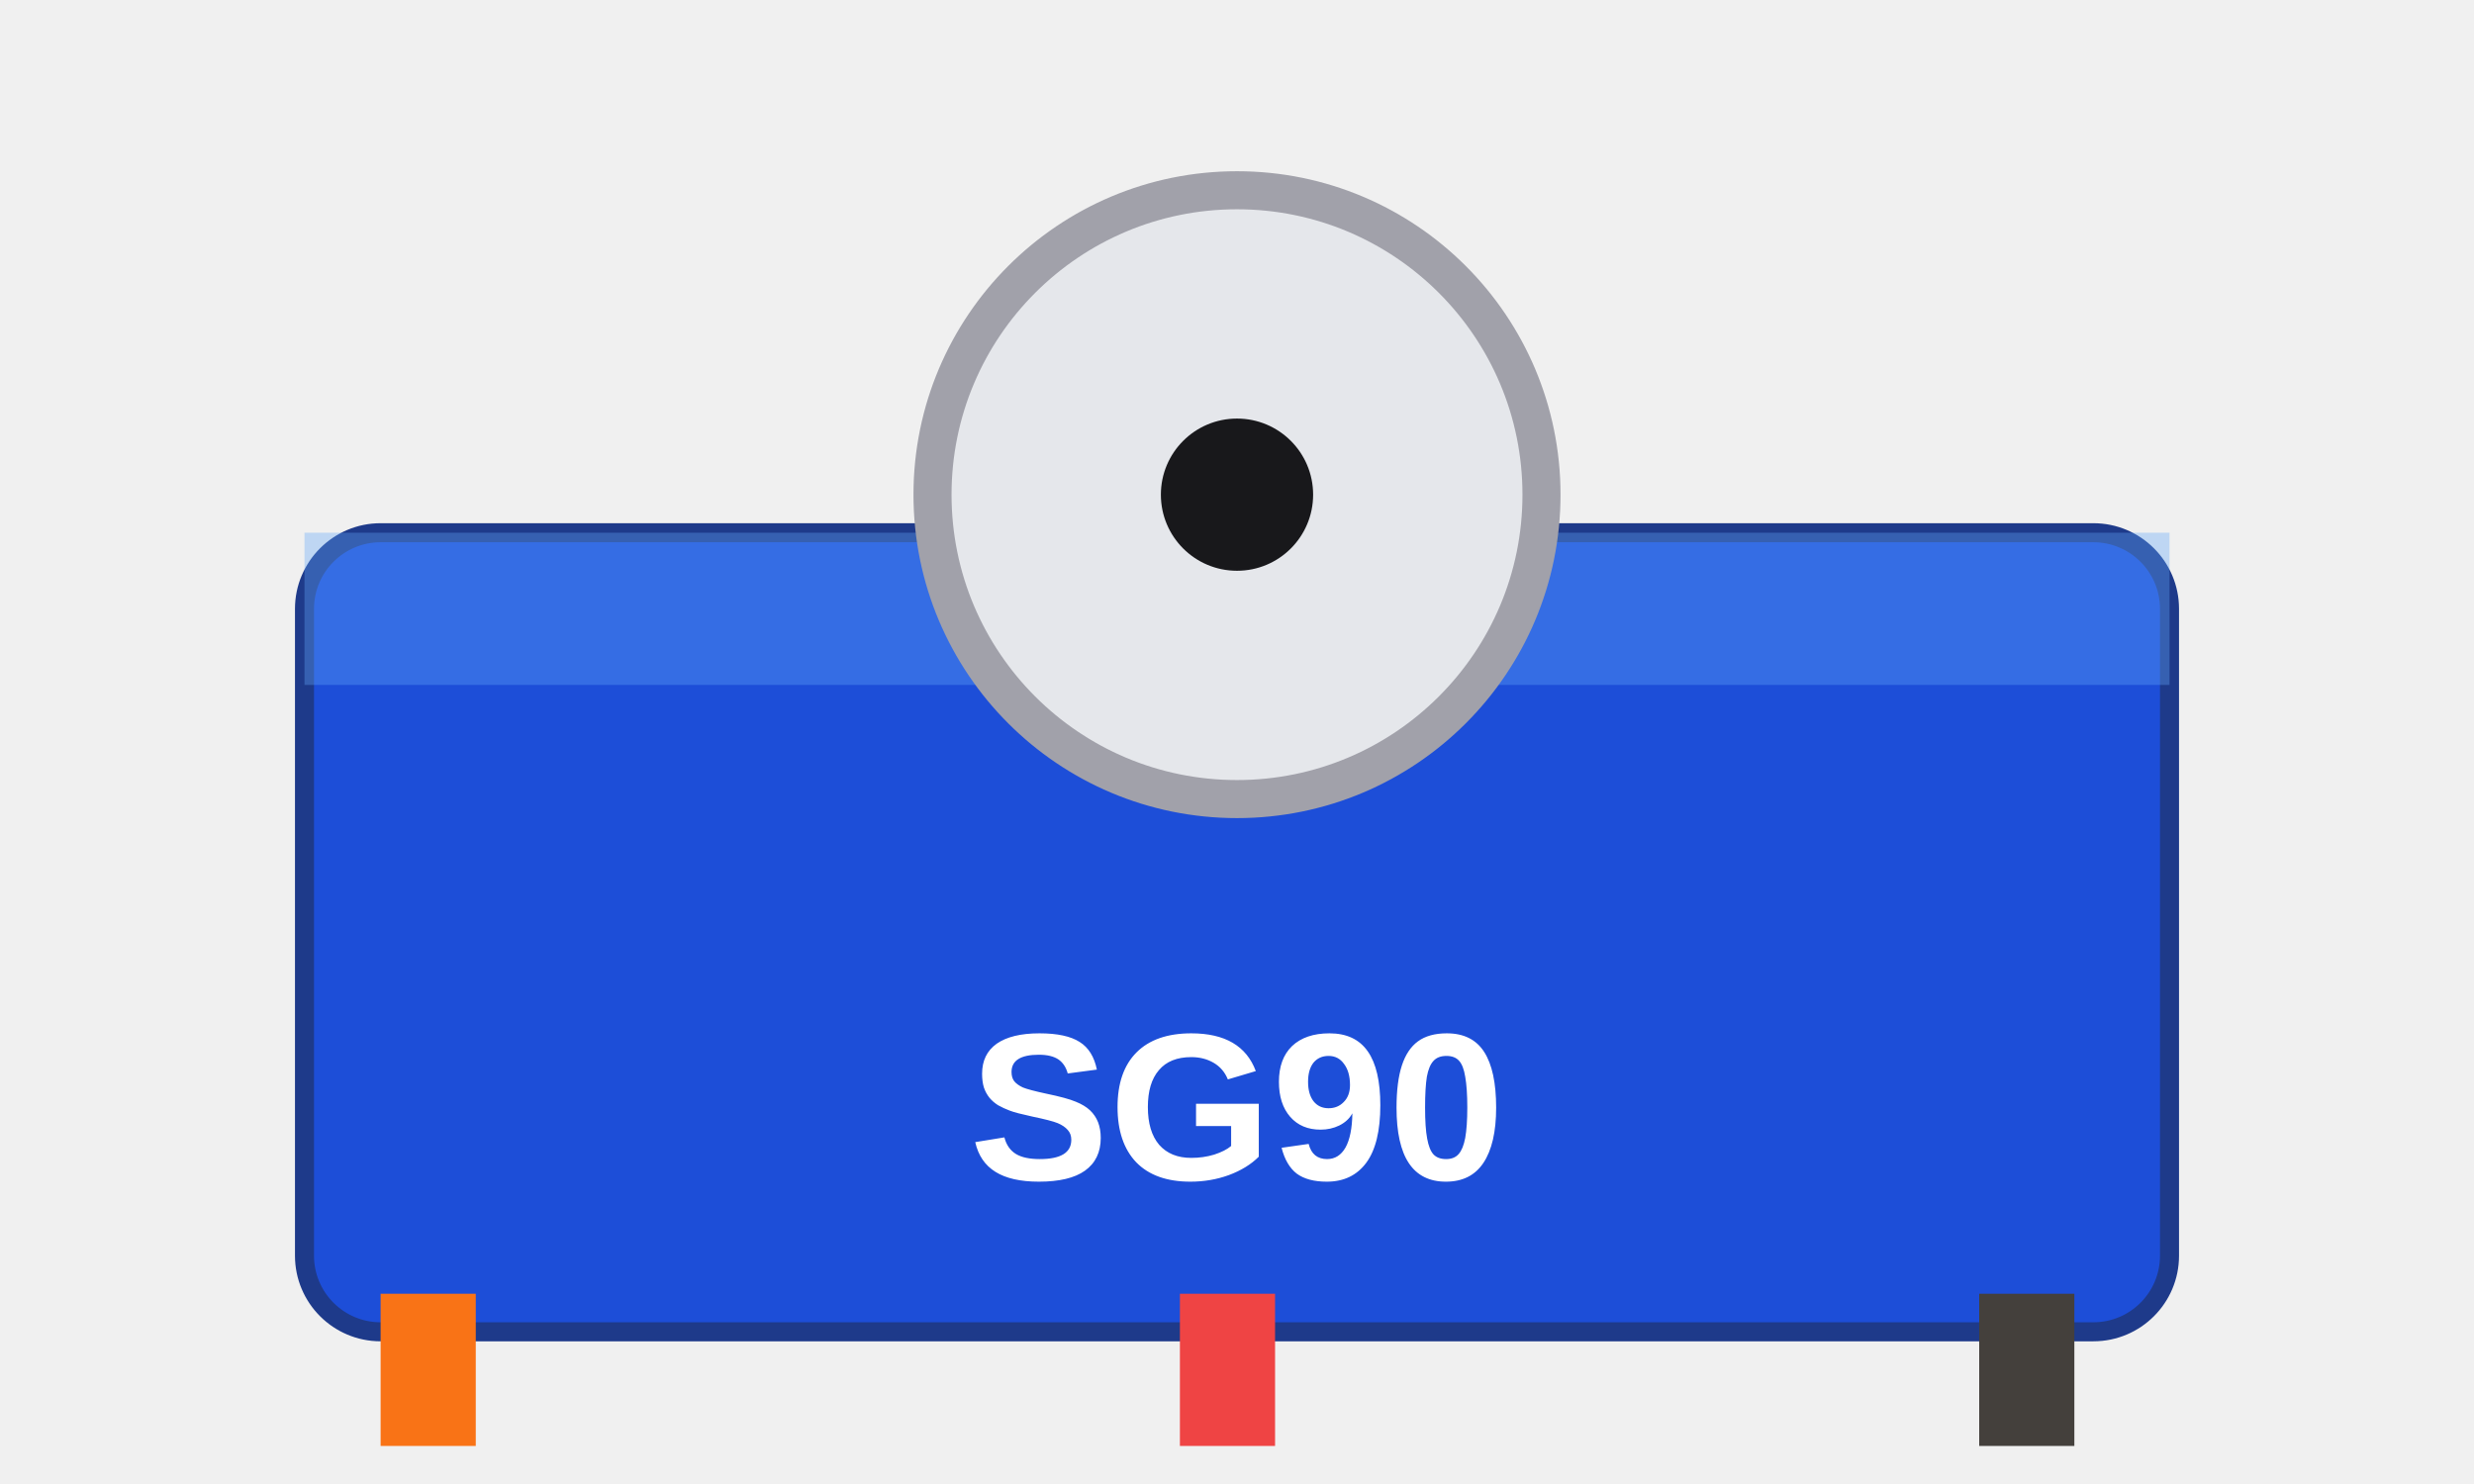
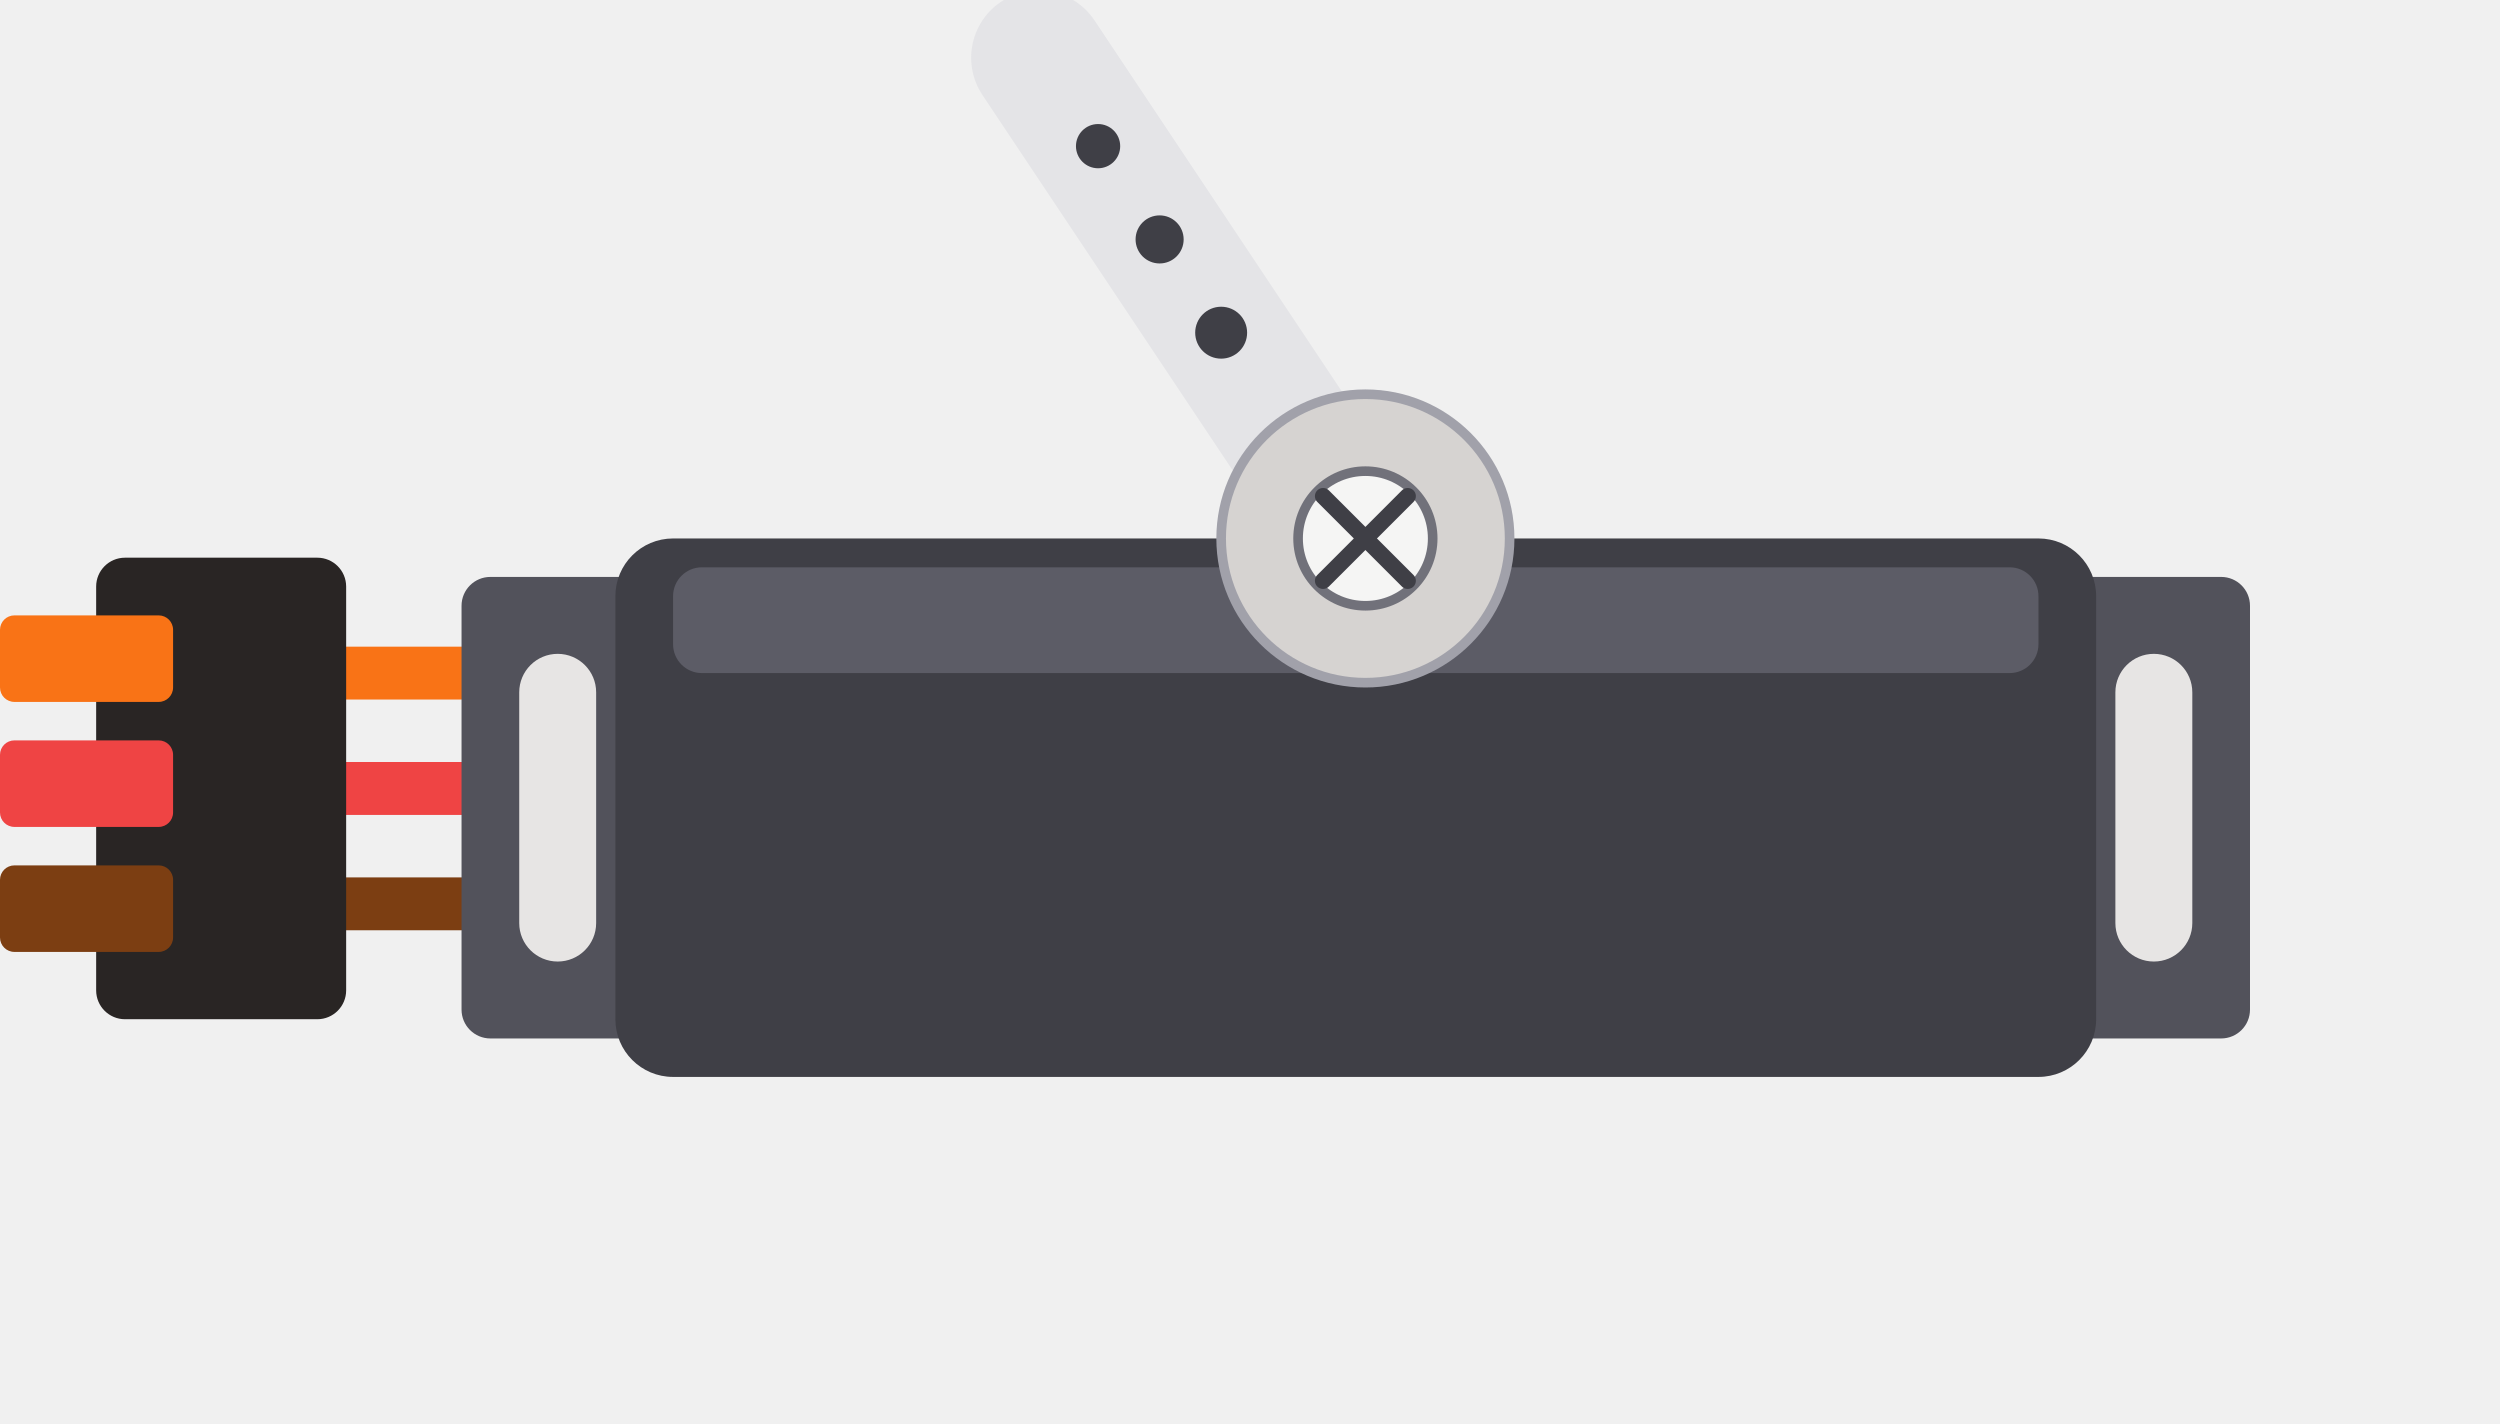
- <svg xmlns="http://www.w3.org/2000/svg" viewBox="0 0 130 78">
-   <rect x="16" y="28" width="98" height="42" rx="4" fill="#1d4ed8" stroke="#1e3a8a" />
-   <rect x="16" y="28" width="98" height="8" fill="#60a5fa" opacity=".35" />
-   <text x="65" y="62" text-anchor="middle" fill="#fff" font-family="Arial" font-size="11" font-weight="700">SG90</text>
-   <circle cx="65" cy="26" r="16" fill="#e5e7eb" stroke="#a1a1aa" stroke-width="2" />
-   <circle cx="65" cy="26" r="4" fill="#18181b" />
-   <rect x="20" y="68" width="5" height="8" fill="#f97316" />
-   <rect x="62" y="68" width="5" height="8" fill="#ef4444" />
-   <rect x="104" y="68" width="5" height="8" fill="#44403c" />
+ <svg xmlns="http://www.w3.org/2000/svg" viewBox="0 0 260 148">
+   <g stroke-linecap="round">
+     <path d="M58 70 H34" stroke="#f97316" stroke-width="5.5" />
+     <path d="M58 82 H34" stroke="#ef4444" stroke-width="5.5" />
+     <path d="M58 94 H34" stroke="#7c3e12" stroke-width="5.5" />
+   </g>
+   <rect x="10" y="58" width="26" height="48" rx="3" fill="#292524" />
+   <rect x="0" y="64" width="18" height="9" rx="1.5" fill="#f97316" />
+   <rect x="0" y="77" width="18" height="9" rx="1.5" fill="#ef4444" />
+   <rect x="0" y="90" width="18" height="9" rx="1.5" fill="#7c3e12" />
+   <rect x="48" y="60" width="20" height="48" rx="3" fill="#52525b" />
+   <rect x="54" y="68" width="8" height="32" rx="4" fill="#e7e5e4" />
+   <rect x="214" y="60" width="20" height="48" rx="3" fill="#52525b" />
+   <rect x="220" y="68" width="8" height="32" rx="4" fill="#e7e5e4" />
+   <rect x="64" y="56" width="154" height="56" rx="6" fill="#3f3f46" />
+   <rect x="70" y="59" width="142" height="11" rx="3" fill="#5c5c66" />
+   <g>
+     <path d="M136 48 L108 6" fill="none" stroke="#e4e4e7" stroke-width="14" stroke-linecap="round" />
+     <circle cx="127" cy="34.6" r="2.7" fill="#3f3f46" />
+     <circle cx="120.6" cy="24.9" r="2.5" fill="#3f3f46" />
+     <circle cx="114.2" cy="15.2" r="2.3" fill="#3f3f46" />
+     <circle cx="142" cy="56" r="15" fill="#d6d3d1" stroke="#a1a1aa" />
+     <circle cx="142" cy="56" r="7" fill="#f5f5f4" stroke="#71717a" />
+     <path d="M137.6 51.6 L146.4 60.4 M146.4 51.6 L137.6 60.4" stroke="#3f3f46" stroke-width="1.7" stroke-linecap="round" />
+   </g>
</svg>
